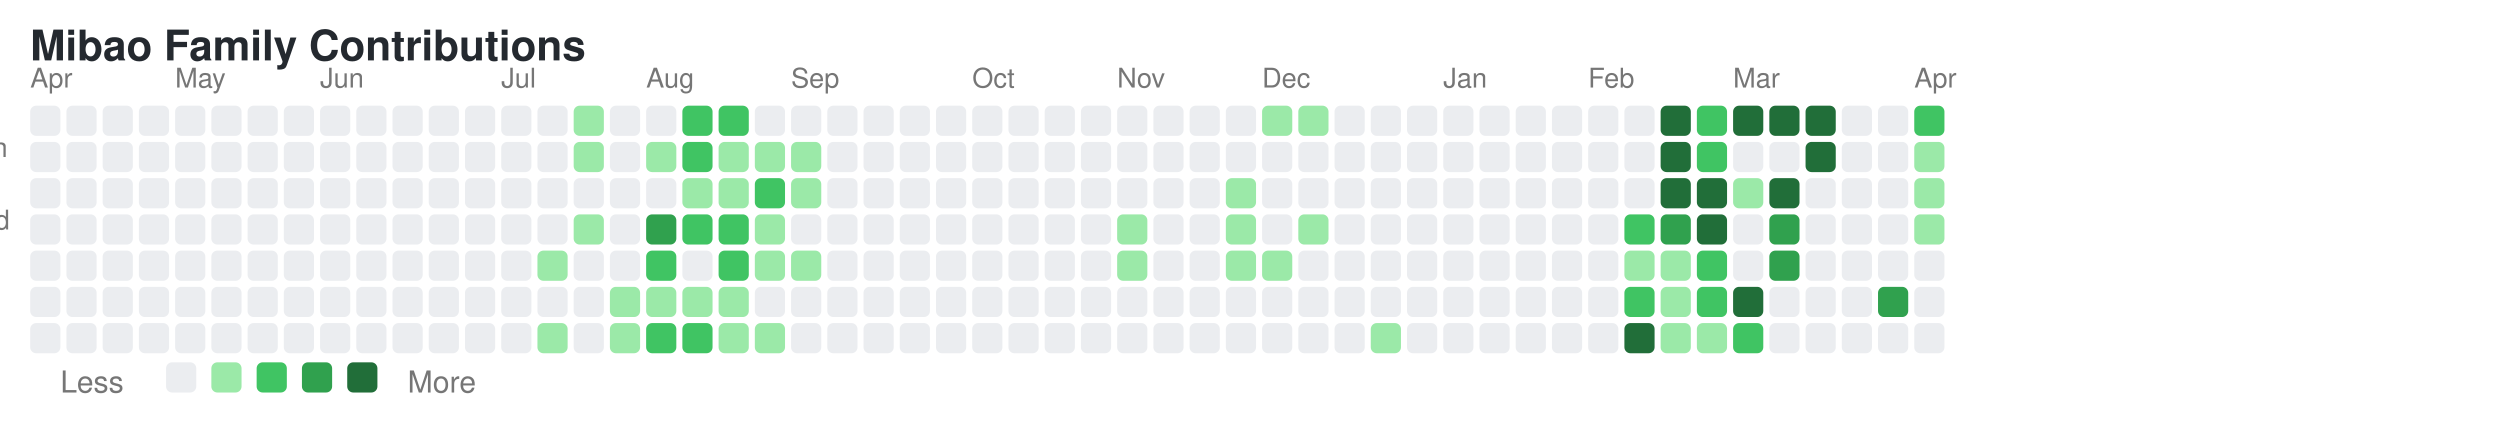
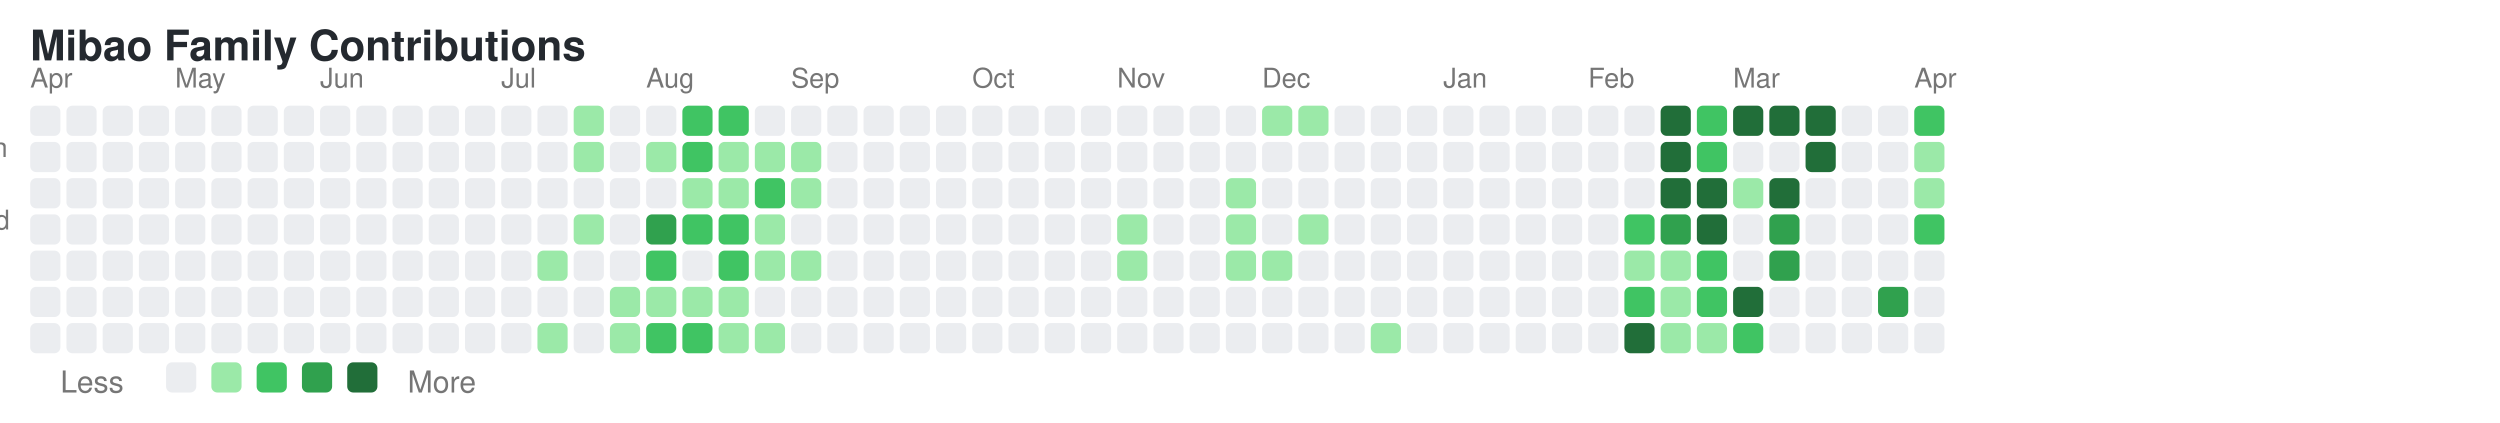
<svg xmlns="http://www.w3.org/2000/svg" width="828" height="140">
  <text x="10" y="20" font-family="-apple-system, BlinkMacSystemFont, Segoe UI, Helvetica, Arial, sans-serif" font-size="14" font-weight="600" fill="#24292f">Mibao Family Contributions</text>
  <g transform="translate(10, 35)">
    <text x="0" y="-6" font-family="-apple-system, BlinkMacSystemFont, Segoe UI, Helvetica, Arial, sans-serif" font-size="9" fill="#767676">Apr</text>
    <text x="48" y="-6" font-family="-apple-system, BlinkMacSystemFont, Segoe UI, Helvetica, Arial, sans-serif" font-size="9" fill="#767676">May</text>
    <text x="96" y="-6" font-family="-apple-system, BlinkMacSystemFont, Segoe UI, Helvetica, Arial, sans-serif" font-size="9" fill="#767676">Jun</text>
    <text x="156" y="-6" font-family="-apple-system, BlinkMacSystemFont, Segoe UI, Helvetica, Arial, sans-serif" font-size="9" fill="#767676">Jul</text>
    <text x="204" y="-6" font-family="-apple-system, BlinkMacSystemFont, Segoe UI, Helvetica, Arial, sans-serif" font-size="9" fill="#767676">Aug</text>
    <text x="252" y="-6" font-family="-apple-system, BlinkMacSystemFont, Segoe UI, Helvetica, Arial, sans-serif" font-size="9" fill="#767676">Sep</text>
    <text x="312" y="-6" font-family="-apple-system, BlinkMacSystemFont, Segoe UI, Helvetica, Arial, sans-serif" font-size="9" fill="#767676">Oct</text>
    <text x="360" y="-6" font-family="-apple-system, BlinkMacSystemFont, Segoe UI, Helvetica, Arial, sans-serif" font-size="9" fill="#767676">Nov</text>
    <text x="408" y="-6" font-family="-apple-system, BlinkMacSystemFont, Segoe UI, Helvetica, Arial, sans-serif" font-size="9" fill="#767676">Dec</text>
    <text x="468" y="-6" font-family="-apple-system, BlinkMacSystemFont, Segoe UI, Helvetica, Arial, sans-serif" font-size="9" fill="#767676">Jan</text>
    <text x="516" y="-6" font-family="-apple-system, BlinkMacSystemFont, Segoe UI, Helvetica, Arial, sans-serif" font-size="9" fill="#767676">Feb</text>
    <text x="564" y="-6" font-family="-apple-system, BlinkMacSystemFont, Segoe UI, Helvetica, Arial, sans-serif" font-size="9" fill="#767676">Mar</text>
    <text x="624" y="-6" font-family="-apple-system, BlinkMacSystemFont, Segoe UI, Helvetica, Arial, sans-serif" font-size="9" fill="#767676">Apr</text>
    <text x="-25" y="17.0" font-family="-apple-system, BlinkMacSystemFont, Segoe UI, Helvetica, Arial, sans-serif" font-size="9" fill="#767676">Mon</text>
    <text x="-25" y="41.0" font-family="-apple-system, BlinkMacSystemFont, Segoe UI, Helvetica, Arial, sans-serif" font-size="9" fill="#767676">Wed</text>
    <text x="-25" y="65.0" font-family="-apple-system, BlinkMacSystemFont, Segoe UI, Helvetica, Arial, sans-serif" font-size="9" fill="#767676">Fri</text>
    <rect x="0" y="0" width="10" height="10" fill="#ebedf0" rx="2" />
    <rect x="0" y="12" width="10" height="10" fill="#ebedf0" rx="2" />
    <rect x="0" y="24" width="10" height="10" fill="#ebedf0" rx="2" />
    <rect x="0" y="36" width="10" height="10" fill="#ebedf0" rx="2" />
    <rect x="0" y="48" width="10" height="10" fill="#ebedf0" rx="2" />
    <rect x="0" y="60" width="10" height="10" fill="#ebedf0" rx="2" />
    <rect x="0" y="72" width="10" height="10" fill="#ebedf0" rx="2" />
    <rect x="12" y="0" width="10" height="10" fill="#ebedf0" rx="2" />
    <rect x="12" y="12" width="10" height="10" fill="#ebedf0" rx="2" />
    <rect x="12" y="24" width="10" height="10" fill="#ebedf0" rx="2" />
    <rect x="12" y="36" width="10" height="10" fill="#ebedf0" rx="2" />
    <rect x="12" y="48" width="10" height="10" fill="#ebedf0" rx="2" />
    <rect x="12" y="60" width="10" height="10" fill="#ebedf0" rx="2" />
    <rect x="12" y="72" width="10" height="10" fill="#ebedf0" rx="2" />
    <rect x="24" y="0" width="10" height="10" fill="#ebedf0" rx="2" />
    <rect x="24" y="12" width="10" height="10" fill="#ebedf0" rx="2" />
    <rect x="24" y="24" width="10" height="10" fill="#ebedf0" rx="2" />
    <rect x="24" y="36" width="10" height="10" fill="#ebedf0" rx="2" />
    <rect x="24" y="48" width="10" height="10" fill="#ebedf0" rx="2" />
    <rect x="24" y="60" width="10" height="10" fill="#ebedf0" rx="2" />
    <rect x="24" y="72" width="10" height="10" fill="#ebedf0" rx="2" />
    <rect x="36" y="0" width="10" height="10" fill="#ebedf0" rx="2" />
    <rect x="36" y="12" width="10" height="10" fill="#ebedf0" rx="2" />
    <rect x="36" y="24" width="10" height="10" fill="#ebedf0" rx="2" />
    <rect x="36" y="36" width="10" height="10" fill="#ebedf0" rx="2" />
    <rect x="36" y="48" width="10" height="10" fill="#ebedf0" rx="2" />
    <rect x="36" y="60" width="10" height="10" fill="#ebedf0" rx="2" />
    <rect x="36" y="72" width="10" height="10" fill="#ebedf0" rx="2" />
    <rect x="48" y="0" width="10" height="10" fill="#ebedf0" rx="2" />
    <rect x="48" y="12" width="10" height="10" fill="#ebedf0" rx="2" />
    <rect x="48" y="24" width="10" height="10" fill="#ebedf0" rx="2" />
    <rect x="48" y="36" width="10" height="10" fill="#ebedf0" rx="2" />
    <rect x="48" y="48" width="10" height="10" fill="#ebedf0" rx="2" />
    <rect x="48" y="60" width="10" height="10" fill="#ebedf0" rx="2" />
    <rect x="48" y="72" width="10" height="10" fill="#ebedf0" rx="2" />
    <rect x="60" y="0" width="10" height="10" fill="#ebedf0" rx="2" />
    <rect x="60" y="12" width="10" height="10" fill="#ebedf0" rx="2" />
    <rect x="60" y="24" width="10" height="10" fill="#ebedf0" rx="2" />
    <rect x="60" y="36" width="10" height="10" fill="#ebedf0" rx="2" />
    <rect x="60" y="48" width="10" height="10" fill="#ebedf0" rx="2" />
    <rect x="60" y="60" width="10" height="10" fill="#ebedf0" rx="2" />
    <rect x="60" y="72" width="10" height="10" fill="#ebedf0" rx="2" />
    <rect x="72" y="0" width="10" height="10" fill="#ebedf0" rx="2" />
    <rect x="72" y="12" width="10" height="10" fill="#ebedf0" rx="2" />
    <rect x="72" y="24" width="10" height="10" fill="#ebedf0" rx="2" />
    <rect x="72" y="36" width="10" height="10" fill="#ebedf0" rx="2" />
    <rect x="72" y="48" width="10" height="10" fill="#ebedf0" rx="2" />
    <rect x="72" y="60" width="10" height="10" fill="#ebedf0" rx="2" />
    <rect x="72" y="72" width="10" height="10" fill="#ebedf0" rx="2" />
    <rect x="84" y="0" width="10" height="10" fill="#ebedf0" rx="2" />
    <rect x="84" y="12" width="10" height="10" fill="#ebedf0" rx="2" />
    <rect x="84" y="24" width="10" height="10" fill="#ebedf0" rx="2" />
    <rect x="84" y="36" width="10" height="10" fill="#ebedf0" rx="2" />
    <rect x="84" y="48" width="10" height="10" fill="#ebedf0" rx="2" />
    <rect x="84" y="60" width="10" height="10" fill="#ebedf0" rx="2" />
    <rect x="84" y="72" width="10" height="10" fill="#ebedf0" rx="2" />
    <rect x="96" y="0" width="10" height="10" fill="#ebedf0" rx="2" />
    <rect x="96" y="12" width="10" height="10" fill="#ebedf0" rx="2" />
    <rect x="96" y="24" width="10" height="10" fill="#ebedf0" rx="2" />
    <rect x="96" y="36" width="10" height="10" fill="#ebedf0" rx="2" />
    <rect x="96" y="48" width="10" height="10" fill="#ebedf0" rx="2" />
    <rect x="96" y="60" width="10" height="10" fill="#ebedf0" rx="2" />
    <rect x="96" y="72" width="10" height="10" fill="#ebedf0" rx="2" />
    <rect x="108" y="0" width="10" height="10" fill="#ebedf0" rx="2" />
    <rect x="108" y="12" width="10" height="10" fill="#ebedf0" rx="2" />
    <rect x="108" y="24" width="10" height="10" fill="#ebedf0" rx="2" />
    <rect x="108" y="36" width="10" height="10" fill="#ebedf0" rx="2" />
    <rect x="108" y="48" width="10" height="10" fill="#ebedf0" rx="2" />
    <rect x="108" y="60" width="10" height="10" fill="#ebedf0" rx="2" />
    <rect x="108" y="72" width="10" height="10" fill="#ebedf0" rx="2" />
    <rect x="120" y="0" width="10" height="10" fill="#ebedf0" rx="2" />
    <rect x="120" y="12" width="10" height="10" fill="#ebedf0" rx="2" />
    <rect x="120" y="24" width="10" height="10" fill="#ebedf0" rx="2" />
    <rect x="120" y="36" width="10" height="10" fill="#ebedf0" rx="2" />
    <rect x="120" y="48" width="10" height="10" fill="#ebedf0" rx="2" />
    <rect x="120" y="60" width="10" height="10" fill="#ebedf0" rx="2" />
    <rect x="120" y="72" width="10" height="10" fill="#ebedf0" rx="2" />
    <rect x="132" y="0" width="10" height="10" fill="#ebedf0" rx="2" />
    <rect x="132" y="12" width="10" height="10" fill="#ebedf0" rx="2" />
    <rect x="132" y="24" width="10" height="10" fill="#ebedf0" rx="2" />
    <rect x="132" y="36" width="10" height="10" fill="#ebedf0" rx="2" />
    <rect x="132" y="48" width="10" height="10" fill="#ebedf0" rx="2" />
    <rect x="132" y="60" width="10" height="10" fill="#ebedf0" rx="2" />
    <rect x="132" y="72" width="10" height="10" fill="#ebedf0" rx="2" />
    <rect x="144" y="0" width="10" height="10" fill="#ebedf0" rx="2" />
    <rect x="144" y="12" width="10" height="10" fill="#ebedf0" rx="2" />
    <rect x="144" y="24" width="10" height="10" fill="#ebedf0" rx="2" />
    <rect x="144" y="36" width="10" height="10" fill="#ebedf0" rx="2" />
    <rect x="144" y="48" width="10" height="10" fill="#ebedf0" rx="2" />
    <rect x="144" y="60" width="10" height="10" fill="#ebedf0" rx="2" />
    <rect x="144" y="72" width="10" height="10" fill="#ebedf0" rx="2" />
    <rect x="156" y="0" width="10" height="10" fill="#ebedf0" rx="2" />
    <rect x="156" y="12" width="10" height="10" fill="#ebedf0" rx="2" />
    <rect x="156" y="24" width="10" height="10" fill="#ebedf0" rx="2" />
    <rect x="156" y="36" width="10" height="10" fill="#ebedf0" rx="2" />
    <rect x="156" y="48" width="10" height="10" fill="#ebedf0" rx="2" />
    <rect x="156" y="60" width="10" height="10" fill="#ebedf0" rx="2" />
    <rect x="156" y="72" width="10" height="10" fill="#ebedf0" rx="2" />
    <rect x="168" y="0" width="10" height="10" fill="#ebedf0" rx="2" />
    <rect x="168" y="12" width="10" height="10" fill="#ebedf0" rx="2" />
    <rect x="168" y="24" width="10" height="10" fill="#ebedf0" rx="2" />
    <rect x="168" y="36" width="10" height="10" fill="#ebedf0" rx="2" />
    <rect x="168" y="48" width="10" height="10" fill="#9be9a8" rx="2" />
    <rect x="168" y="60" width="10" height="10" fill="#ebedf0" rx="2" />
    <rect x="168" y="72" width="10" height="10" fill="#9be9a8" rx="2" />
    <rect x="180" y="0" width="10" height="10" fill="#9be9a8" rx="2" />
    <rect x="180" y="12" width="10" height="10" fill="#9be9a8" rx="2" />
    <rect x="180" y="24" width="10" height="10" fill="#ebedf0" rx="2" />
    <rect x="180" y="36" width="10" height="10" fill="#9be9a8" rx="2" />
    <rect x="180" y="48" width="10" height="10" fill="#ebedf0" rx="2" />
    <rect x="180" y="60" width="10" height="10" fill="#ebedf0" rx="2" />
    <rect x="180" y="72" width="10" height="10" fill="#ebedf0" rx="2" />
    <rect x="192" y="0" width="10" height="10" fill="#ebedf0" rx="2" />
    <rect x="192" y="12" width="10" height="10" fill="#ebedf0" rx="2" />
    <rect x="192" y="24" width="10" height="10" fill="#ebedf0" rx="2" />
    <rect x="192" y="36" width="10" height="10" fill="#ebedf0" rx="2" />
    <rect x="192" y="48" width="10" height="10" fill="#ebedf0" rx="2" />
    <rect x="192" y="60" width="10" height="10" fill="#9be9a8" rx="2" />
    <rect x="192" y="72" width="10" height="10" fill="#9be9a8" rx="2" />
    <rect x="204" y="0" width="10" height="10" fill="#ebedf0" rx="2" />
    <rect x="204" y="12" width="10" height="10" fill="#9be9a8" rx="2" />
    <rect x="204" y="24" width="10" height="10" fill="#ebedf0" rx="2" />
    <rect x="204" y="36" width="10" height="10" fill="#30a14e" rx="2" />
    <rect x="204" y="48" width="10" height="10" fill="#40c463" rx="2" />
    <rect x="204" y="60" width="10" height="10" fill="#9be9a8" rx="2" />
    <rect x="204" y="72" width="10" height="10" fill="#40c463" rx="2" />
    <rect x="216" y="0" width="10" height="10" fill="#40c463" rx="2" />
    <rect x="216" y="12" width="10" height="10" fill="#40c463" rx="2" />
    <rect x="216" y="24" width="10" height="10" fill="#9be9a8" rx="2" />
    <rect x="216" y="36" width="10" height="10" fill="#40c463" rx="2" />
    <rect x="216" y="48" width="10" height="10" fill="#ebedf0" rx="2" />
    <rect x="216" y="60" width="10" height="10" fill="#9be9a8" rx="2" />
    <rect x="216" y="72" width="10" height="10" fill="#40c463" rx="2" />
    <rect x="228" y="0" width="10" height="10" fill="#40c463" rx="2" />
    <rect x="228" y="12" width="10" height="10" fill="#9be9a8" rx="2" />
    <rect x="228" y="24" width="10" height="10" fill="#9be9a8" rx="2" />
    <rect x="228" y="36" width="10" height="10" fill="#40c463" rx="2" />
    <rect x="228" y="48" width="10" height="10" fill="#40c463" rx="2" />
    <rect x="228" y="60" width="10" height="10" fill="#9be9a8" rx="2" />
    <rect x="228" y="72" width="10" height="10" fill="#9be9a8" rx="2" />
    <rect x="240" y="0" width="10" height="10" fill="#ebedf0" rx="2" />
    <rect x="240" y="12" width="10" height="10" fill="#9be9a8" rx="2" />
    <rect x="240" y="24" width="10" height="10" fill="#40c463" rx="2" />
    <rect x="240" y="36" width="10" height="10" fill="#9be9a8" rx="2" />
    <rect x="240" y="48" width="10" height="10" fill="#9be9a8" rx="2" />
    <rect x="240" y="60" width="10" height="10" fill="#ebedf0" rx="2" />
    <rect x="240" y="72" width="10" height="10" fill="#9be9a8" rx="2" />
    <rect x="252" y="0" width="10" height="10" fill="#ebedf0" rx="2" />
    <rect x="252" y="12" width="10" height="10" fill="#9be9a8" rx="2" />
    <rect x="252" y="24" width="10" height="10" fill="#9be9a8" rx="2" />
    <rect x="252" y="36" width="10" height="10" fill="#ebedf0" rx="2" />
    <rect x="252" y="48" width="10" height="10" fill="#9be9a8" rx="2" />
    <rect x="252" y="60" width="10" height="10" fill="#ebedf0" rx="2" />
    <rect x="252" y="72" width="10" height="10" fill="#ebedf0" rx="2" />
    <rect x="264" y="0" width="10" height="10" fill="#ebedf0" rx="2" />
    <rect x="264" y="12" width="10" height="10" fill="#ebedf0" rx="2" />
    <rect x="264" y="24" width="10" height="10" fill="#ebedf0" rx="2" />
    <rect x="264" y="36" width="10" height="10" fill="#ebedf0" rx="2" />
    <rect x="264" y="48" width="10" height="10" fill="#ebedf0" rx="2" />
    <rect x="264" y="60" width="10" height="10" fill="#ebedf0" rx="2" />
    <rect x="264" y="72" width="10" height="10" fill="#ebedf0" rx="2" />
    <rect x="276" y="0" width="10" height="10" fill="#ebedf0" rx="2" />
    <rect x="276" y="12" width="10" height="10" fill="#ebedf0" rx="2" />
    <rect x="276" y="24" width="10" height="10" fill="#ebedf0" rx="2" />
    <rect x="276" y="36" width="10" height="10" fill="#ebedf0" rx="2" />
    <rect x="276" y="48" width="10" height="10" fill="#ebedf0" rx="2" />
    <rect x="276" y="60" width="10" height="10" fill="#ebedf0" rx="2" />
    <rect x="276" y="72" width="10" height="10" fill="#ebedf0" rx="2" />
    <rect x="288" y="0" width="10" height="10" fill="#ebedf0" rx="2" />
    <rect x="288" y="12" width="10" height="10" fill="#ebedf0" rx="2" />
    <rect x="288" y="24" width="10" height="10" fill="#ebedf0" rx="2" />
    <rect x="288" y="36" width="10" height="10" fill="#ebedf0" rx="2" />
    <rect x="288" y="48" width="10" height="10" fill="#ebedf0" rx="2" />
    <rect x="288" y="60" width="10" height="10" fill="#ebedf0" rx="2" />
    <rect x="288" y="72" width="10" height="10" fill="#ebedf0" rx="2" />
    <rect x="300" y="0" width="10" height="10" fill="#ebedf0" rx="2" />
    <rect x="300" y="12" width="10" height="10" fill="#ebedf0" rx="2" />
    <rect x="300" y="24" width="10" height="10" fill="#ebedf0" rx="2" />
    <rect x="300" y="36" width="10" height="10" fill="#ebedf0" rx="2" />
    <rect x="300" y="48" width="10" height="10" fill="#ebedf0" rx="2" />
    <rect x="300" y="60" width="10" height="10" fill="#ebedf0" rx="2" />
    <rect x="300" y="72" width="10" height="10" fill="#ebedf0" rx="2" />
    <rect x="312" y="0" width="10" height="10" fill="#ebedf0" rx="2" />
    <rect x="312" y="12" width="10" height="10" fill="#ebedf0" rx="2" />
    <rect x="312" y="24" width="10" height="10" fill="#ebedf0" rx="2" />
    <rect x="312" y="36" width="10" height="10" fill="#ebedf0" rx="2" />
    <rect x="312" y="48" width="10" height="10" fill="#ebedf0" rx="2" />
    <rect x="312" y="60" width="10" height="10" fill="#ebedf0" rx="2" />
    <rect x="312" y="72" width="10" height="10" fill="#ebedf0" rx="2" />
    <rect x="324" y="0" width="10" height="10" fill="#ebedf0" rx="2" />
    <rect x="324" y="12" width="10" height="10" fill="#ebedf0" rx="2" />
    <rect x="324" y="24" width="10" height="10" fill="#ebedf0" rx="2" />
    <rect x="324" y="36" width="10" height="10" fill="#ebedf0" rx="2" />
    <rect x="324" y="48" width="10" height="10" fill="#ebedf0" rx="2" />
    <rect x="324" y="60" width="10" height="10" fill="#ebedf0" rx="2" />
    <rect x="324" y="72" width="10" height="10" fill="#ebedf0" rx="2" />
    <rect x="336" y="0" width="10" height="10" fill="#ebedf0" rx="2" />
    <rect x="336" y="12" width="10" height="10" fill="#ebedf0" rx="2" />
    <rect x="336" y="24" width="10" height="10" fill="#ebedf0" rx="2" />
    <rect x="336" y="36" width="10" height="10" fill="#ebedf0" rx="2" />
    <rect x="336" y="48" width="10" height="10" fill="#ebedf0" rx="2" />
    <rect x="336" y="60" width="10" height="10" fill="#ebedf0" rx="2" />
    <rect x="336" y="72" width="10" height="10" fill="#ebedf0" rx="2" />
    <rect x="348" y="0" width="10" height="10" fill="#ebedf0" rx="2" />
    <rect x="348" y="12" width="10" height="10" fill="#ebedf0" rx="2" />
    <rect x="348" y="24" width="10" height="10" fill="#ebedf0" rx="2" />
    <rect x="348" y="36" width="10" height="10" fill="#ebedf0" rx="2" />
    <rect x="348" y="48" width="10" height="10" fill="#ebedf0" rx="2" />
    <rect x="348" y="60" width="10" height="10" fill="#ebedf0" rx="2" />
    <rect x="348" y="72" width="10" height="10" fill="#ebedf0" rx="2" />
    <rect x="360" y="0" width="10" height="10" fill="#ebedf0" rx="2" />
    <rect x="360" y="12" width="10" height="10" fill="#ebedf0" rx="2" />
    <rect x="360" y="24" width="10" height="10" fill="#ebedf0" rx="2" />
    <rect x="360" y="36" width="10" height="10" fill="#9be9a8" rx="2" />
    <rect x="360" y="48" width="10" height="10" fill="#9be9a8" rx="2" />
    <rect x="360" y="60" width="10" height="10" fill="#ebedf0" rx="2" />
    <rect x="360" y="72" width="10" height="10" fill="#ebedf0" rx="2" />
    <rect x="372" y="0" width="10" height="10" fill="#ebedf0" rx="2" />
    <rect x="372" y="12" width="10" height="10" fill="#ebedf0" rx="2" />
    <rect x="372" y="24" width="10" height="10" fill="#ebedf0" rx="2" />
    <rect x="372" y="36" width="10" height="10" fill="#ebedf0" rx="2" />
    <rect x="372" y="48" width="10" height="10" fill="#ebedf0" rx="2" />
    <rect x="372" y="60" width="10" height="10" fill="#ebedf0" rx="2" />
    <rect x="372" y="72" width="10" height="10" fill="#ebedf0" rx="2" />
    <rect x="384" y="0" width="10" height="10" fill="#ebedf0" rx="2" />
    <rect x="384" y="12" width="10" height="10" fill="#ebedf0" rx="2" />
    <rect x="384" y="24" width="10" height="10" fill="#ebedf0" rx="2" />
    <rect x="384" y="36" width="10" height="10" fill="#ebedf0" rx="2" />
    <rect x="384" y="48" width="10" height="10" fill="#ebedf0" rx="2" />
    <rect x="384" y="60" width="10" height="10" fill="#ebedf0" rx="2" />
    <rect x="384" y="72" width="10" height="10" fill="#ebedf0" rx="2" />
    <rect x="396" y="0" width="10" height="10" fill="#ebedf0" rx="2" />
    <rect x="396" y="12" width="10" height="10" fill="#ebedf0" rx="2" />
    <rect x="396" y="24" width="10" height="10" fill="#9be9a8" rx="2" />
    <rect x="396" y="36" width="10" height="10" fill="#9be9a8" rx="2" />
    <rect x="396" y="48" width="10" height="10" fill="#9be9a8" rx="2" />
    <rect x="396" y="60" width="10" height="10" fill="#ebedf0" rx="2" />
    <rect x="396" y="72" width="10" height="10" fill="#ebedf0" rx="2" />
    <rect x="408" y="0" width="10" height="10" fill="#9be9a8" rx="2" />
    <rect x="408" y="12" width="10" height="10" fill="#ebedf0" rx="2" />
    <rect x="408" y="24" width="10" height="10" fill="#ebedf0" rx="2" />
    <rect x="408" y="36" width="10" height="10" fill="#ebedf0" rx="2" />
    <rect x="408" y="48" width="10" height="10" fill="#9be9a8" rx="2" />
    <rect x="408" y="60" width="10" height="10" fill="#ebedf0" rx="2" />
    <rect x="408" y="72" width="10" height="10" fill="#ebedf0" rx="2" />
    <rect x="420" y="0" width="10" height="10" fill="#9be9a8" rx="2" />
    <rect x="420" y="12" width="10" height="10" fill="#ebedf0" rx="2" />
    <rect x="420" y="24" width="10" height="10" fill="#ebedf0" rx="2" />
    <rect x="420" y="36" width="10" height="10" fill="#9be9a8" rx="2" />
    <rect x="420" y="48" width="10" height="10" fill="#ebedf0" rx="2" />
    <rect x="420" y="60" width="10" height="10" fill="#ebedf0" rx="2" />
    <rect x="420" y="72" width="10" height="10" fill="#ebedf0" rx="2" />
    <rect x="432" y="0" width="10" height="10" fill="#ebedf0" rx="2" />
    <rect x="432" y="12" width="10" height="10" fill="#ebedf0" rx="2" />
    <rect x="432" y="24" width="10" height="10" fill="#ebedf0" rx="2" />
    <rect x="432" y="36" width="10" height="10" fill="#ebedf0" rx="2" />
    <rect x="432" y="48" width="10" height="10" fill="#ebedf0" rx="2" />
    <rect x="432" y="60" width="10" height="10" fill="#ebedf0" rx="2" />
    <rect x="432" y="72" width="10" height="10" fill="#ebedf0" rx="2" />
    <rect x="444" y="0" width="10" height="10" fill="#ebedf0" rx="2" />
    <rect x="444" y="12" width="10" height="10" fill="#ebedf0" rx="2" />
    <rect x="444" y="24" width="10" height="10" fill="#ebedf0" rx="2" />
    <rect x="444" y="36" width="10" height="10" fill="#ebedf0" rx="2" />
    <rect x="444" y="48" width="10" height="10" fill="#ebedf0" rx="2" />
    <rect x="444" y="60" width="10" height="10" fill="#ebedf0" rx="2" />
    <rect x="444" y="72" width="10" height="10" fill="#9be9a8" rx="2" />
    <rect x="456" y="0" width="10" height="10" fill="#ebedf0" rx="2" />
    <rect x="456" y="12" width="10" height="10" fill="#ebedf0" rx="2" />
    <rect x="456" y="24" width="10" height="10" fill="#ebedf0" rx="2" />
    <rect x="456" y="36" width="10" height="10" fill="#ebedf0" rx="2" />
    <rect x="456" y="48" width="10" height="10" fill="#ebedf0" rx="2" />
    <rect x="456" y="60" width="10" height="10" fill="#ebedf0" rx="2" />
    <rect x="456" y="72" width="10" height="10" fill="#ebedf0" rx="2" />
    <rect x="468" y="0" width="10" height="10" fill="#ebedf0" rx="2" />
    <rect x="468" y="12" width="10" height="10" fill="#ebedf0" rx="2" />
    <rect x="468" y="24" width="10" height="10" fill="#ebedf0" rx="2" />
    <rect x="468" y="36" width="10" height="10" fill="#ebedf0" rx="2" />
    <rect x="468" y="48" width="10" height="10" fill="#ebedf0" rx="2" />
    <rect x="468" y="60" width="10" height="10" fill="#ebedf0" rx="2" />
    <rect x="468" y="72" width="10" height="10" fill="#ebedf0" rx="2" />
    <rect x="480" y="0" width="10" height="10" fill="#ebedf0" rx="2" />
    <rect x="480" y="12" width="10" height="10" fill="#ebedf0" rx="2" />
    <rect x="480" y="24" width="10" height="10" fill="#ebedf0" rx="2" />
    <rect x="480" y="36" width="10" height="10" fill="#ebedf0" rx="2" />
    <rect x="480" y="48" width="10" height="10" fill="#ebedf0" rx="2" />
    <rect x="480" y="60" width="10" height="10" fill="#ebedf0" rx="2" />
    <rect x="480" y="72" width="10" height="10" fill="#ebedf0" rx="2" />
    <rect x="492" y="0" width="10" height="10" fill="#ebedf0" rx="2" />
    <rect x="492" y="12" width="10" height="10" fill="#ebedf0" rx="2" />
    <rect x="492" y="24" width="10" height="10" fill="#ebedf0" rx="2" />
    <rect x="492" y="36" width="10" height="10" fill="#ebedf0" rx="2" />
    <rect x="492" y="48" width="10" height="10" fill="#ebedf0" rx="2" />
    <rect x="492" y="60" width="10" height="10" fill="#ebedf0" rx="2" />
    <rect x="492" y="72" width="10" height="10" fill="#ebedf0" rx="2" />
    <rect x="504" y="0" width="10" height="10" fill="#ebedf0" rx="2" />
    <rect x="504" y="12" width="10" height="10" fill="#ebedf0" rx="2" />
    <rect x="504" y="24" width="10" height="10" fill="#ebedf0" rx="2" />
    <rect x="504" y="36" width="10" height="10" fill="#ebedf0" rx="2" />
    <rect x="504" y="48" width="10" height="10" fill="#ebedf0" rx="2" />
    <rect x="504" y="60" width="10" height="10" fill="#ebedf0" rx="2" />
    <rect x="504" y="72" width="10" height="10" fill="#ebedf0" rx="2" />
    <rect x="516" y="0" width="10" height="10" fill="#ebedf0" rx="2" />
    <rect x="516" y="12" width="10" height="10" fill="#ebedf0" rx="2" />
    <rect x="516" y="24" width="10" height="10" fill="#ebedf0" rx="2" />
    <rect x="516" y="36" width="10" height="10" fill="#ebedf0" rx="2" />
    <rect x="516" y="48" width="10" height="10" fill="#ebedf0" rx="2" />
    <rect x="516" y="60" width="10" height="10" fill="#ebedf0" rx="2" />
    <rect x="516" y="72" width="10" height="10" fill="#ebedf0" rx="2" />
    <rect x="528" y="0" width="10" height="10" fill="#ebedf0" rx="2" />
    <rect x="528" y="12" width="10" height="10" fill="#ebedf0" rx="2" />
    <rect x="528" y="24" width="10" height="10" fill="#ebedf0" rx="2" />
    <rect x="528" y="36" width="10" height="10" fill="#40c463" rx="2" />
    <rect x="528" y="48" width="10" height="10" fill="#9be9a8" rx="2" />
    <rect x="528" y="60" width="10" height="10" fill="#40c463" rx="2" />
    <rect x="528" y="72" width="10" height="10" fill="#216e39" rx="2" />
    <rect x="540" y="0" width="10" height="10" fill="#216e39" rx="2" />
    <rect x="540" y="12" width="10" height="10" fill="#216e39" rx="2" />
    <rect x="540" y="24" width="10" height="10" fill="#216e39" rx="2" />
    <rect x="540" y="36" width="10" height="10" fill="#30a14e" rx="2" />
    <rect x="540" y="48" width="10" height="10" fill="#9be9a8" rx="2" />
    <rect x="540" y="60" width="10" height="10" fill="#9be9a8" rx="2" />
    <rect x="540" y="72" width="10" height="10" fill="#9be9a8" rx="2" />
    <rect x="552" y="0" width="10" height="10" fill="#40c463" rx="2" />
    <rect x="552" y="12" width="10" height="10" fill="#40c463" rx="2" />
    <rect x="552" y="24" width="10" height="10" fill="#216e39" rx="2" />
    <rect x="552" y="36" width="10" height="10" fill="#216e39" rx="2" />
    <rect x="552" y="48" width="10" height="10" fill="#40c463" rx="2" />
    <rect x="552" y="60" width="10" height="10" fill="#40c463" rx="2" />
    <rect x="552" y="72" width="10" height="10" fill="#9be9a8" rx="2" />
    <rect x="564" y="0" width="10" height="10" fill="#216e39" rx="2" />
    <rect x="564" y="12" width="10" height="10" fill="#ebedf0" rx="2" />
    <rect x="564" y="24" width="10" height="10" fill="#9be9a8" rx="2" />
    <rect x="564" y="36" width="10" height="10" fill="#ebedf0" rx="2" />
    <rect x="564" y="48" width="10" height="10" fill="#ebedf0" rx="2" />
    <rect x="564" y="60" width="10" height="10" fill="#216e39" rx="2" />
    <rect x="564" y="72" width="10" height="10" fill="#40c463" rx="2" />
    <rect x="576" y="0" width="10" height="10" fill="#216e39" rx="2" />
    <rect x="576" y="12" width="10" height="10" fill="#ebedf0" rx="2" />
    <rect x="576" y="24" width="10" height="10" fill="#216e39" rx="2" />
    <rect x="576" y="36" width="10" height="10" fill="#30a14e" rx="2" />
    <rect x="576" y="48" width="10" height="10" fill="#30a14e" rx="2" />
    <rect x="576" y="60" width="10" height="10" fill="#ebedf0" rx="2" />
    <rect x="576" y="72" width="10" height="10" fill="#ebedf0" rx="2" />
    <rect x="588" y="0" width="10" height="10" fill="#216e39" rx="2" />
    <rect x="588" y="12" width="10" height="10" fill="#216e39" rx="2" />
    <rect x="588" y="24" width="10" height="10" fill="#ebedf0" rx="2" />
    <rect x="588" y="36" width="10" height="10" fill="#ebedf0" rx="2" />
    <rect x="588" y="48" width="10" height="10" fill="#ebedf0" rx="2" />
    <rect x="588" y="60" width="10" height="10" fill="#ebedf0" rx="2" />
    <rect x="588" y="72" width="10" height="10" fill="#ebedf0" rx="2" />
    <rect x="600" y="0" width="10" height="10" fill="#ebedf0" rx="2" />
    <rect x="600" y="12" width="10" height="10" fill="#ebedf0" rx="2" />
    <rect x="600" y="24" width="10" height="10" fill="#ebedf0" rx="2" />
    <rect x="600" y="36" width="10" height="10" fill="#ebedf0" rx="2" />
    <rect x="600" y="48" width="10" height="10" fill="#ebedf0" rx="2" />
    <rect x="600" y="60" width="10" height="10" fill="#ebedf0" rx="2" />
    <rect x="600" y="72" width="10" height="10" fill="#ebedf0" rx="2" />
    <rect x="612" y="0" width="10" height="10" fill="#ebedf0" rx="2" />
    <rect x="612" y="12" width="10" height="10" fill="#ebedf0" rx="2" />
    <rect x="612" y="24" width="10" height="10" fill="#ebedf0" rx="2" />
    <rect x="612" y="36" width="10" height="10" fill="#ebedf0" rx="2" />
    <rect x="612" y="48" width="10" height="10" fill="#ebedf0" rx="2" />
    <rect x="612" y="60" width="10" height="10" fill="#30a14e" rx="2" />
    <rect x="612" y="72" width="10" height="10" fill="#ebedf0" rx="2" />
    <rect x="624" y="0" width="10" height="10" fill="#40c463" rx="2" />
    <rect x="624" y="12" width="10" height="10" fill="#9be9a8" rx="2" />
    <rect x="624" y="24" width="10" height="10" fill="#9be9a8" rx="2" />
-     <rect x="624" y="36" width="10" height="10" fill="#9be9a8" rx="2" />
+     <rect x="624" y="36" width="10" height="10" fill="#40c463" rx="2" />
    <rect x="624" y="48" width="10" height="10" fill="#ebedf0" rx="2" />
    <rect x="624" y="60" width="10" height="10" fill="#ebedf0" rx="2" />
    <rect x="624" y="72" width="10" height="10" fill="#ebedf0" rx="2" />
    <text x="10" y="95" font-family="-apple-system, BlinkMacSystemFont, Segoe UI, Helvetica, Arial, sans-serif" font-size="10" fill="#767676">Less</text>
    <rect x="45" y="85" width="10" height="10" fill="#ebedf0" rx="2" />
    <rect x="60" y="85" width="10" height="10" fill="#9be9a8" rx="2" />
    <rect x="75" y="85" width="10" height="10" fill="#40c463" rx="2" />
    <rect x="90" y="85" width="10" height="10" fill="#30a14e" rx="2" />
    <rect x="105" y="85" width="10" height="10" fill="#216e39" rx="2" />
    <text x="125" y="95" font-family="-apple-system, BlinkMacSystemFont, Segoe UI, Helvetica, Arial, sans-serif" font-size="10" fill="#767676">More</text>
  </g>
</svg>
